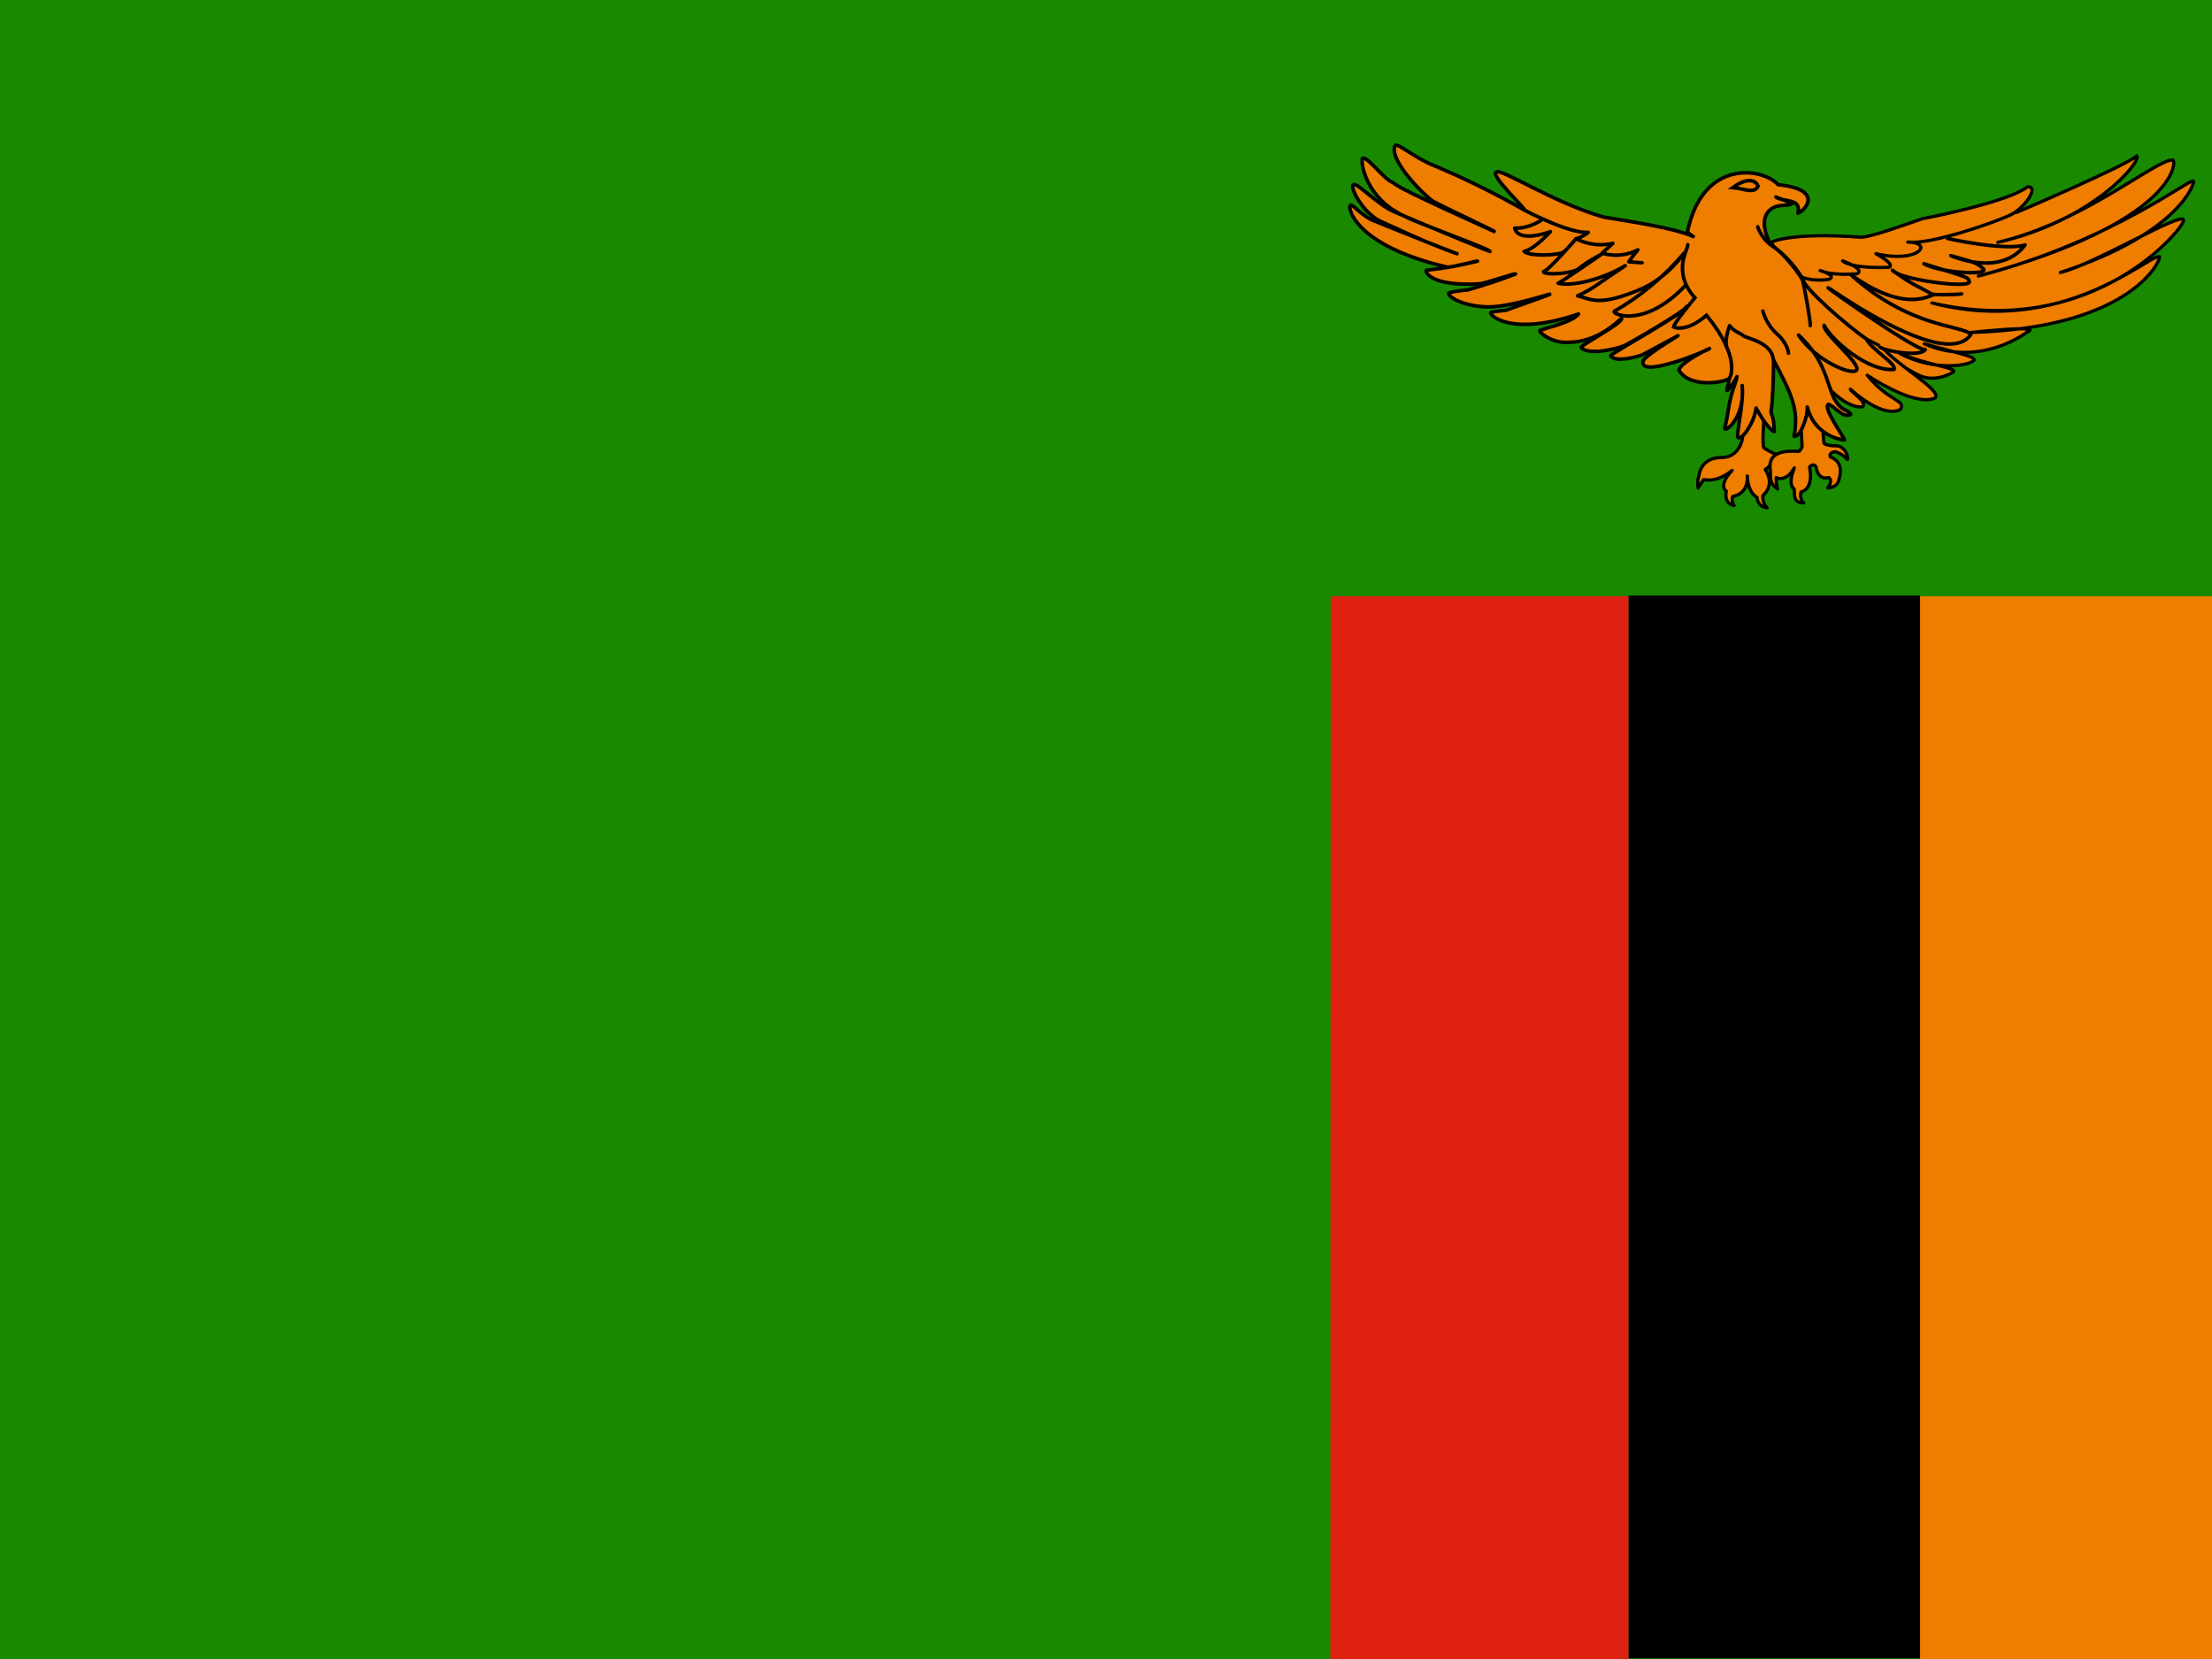
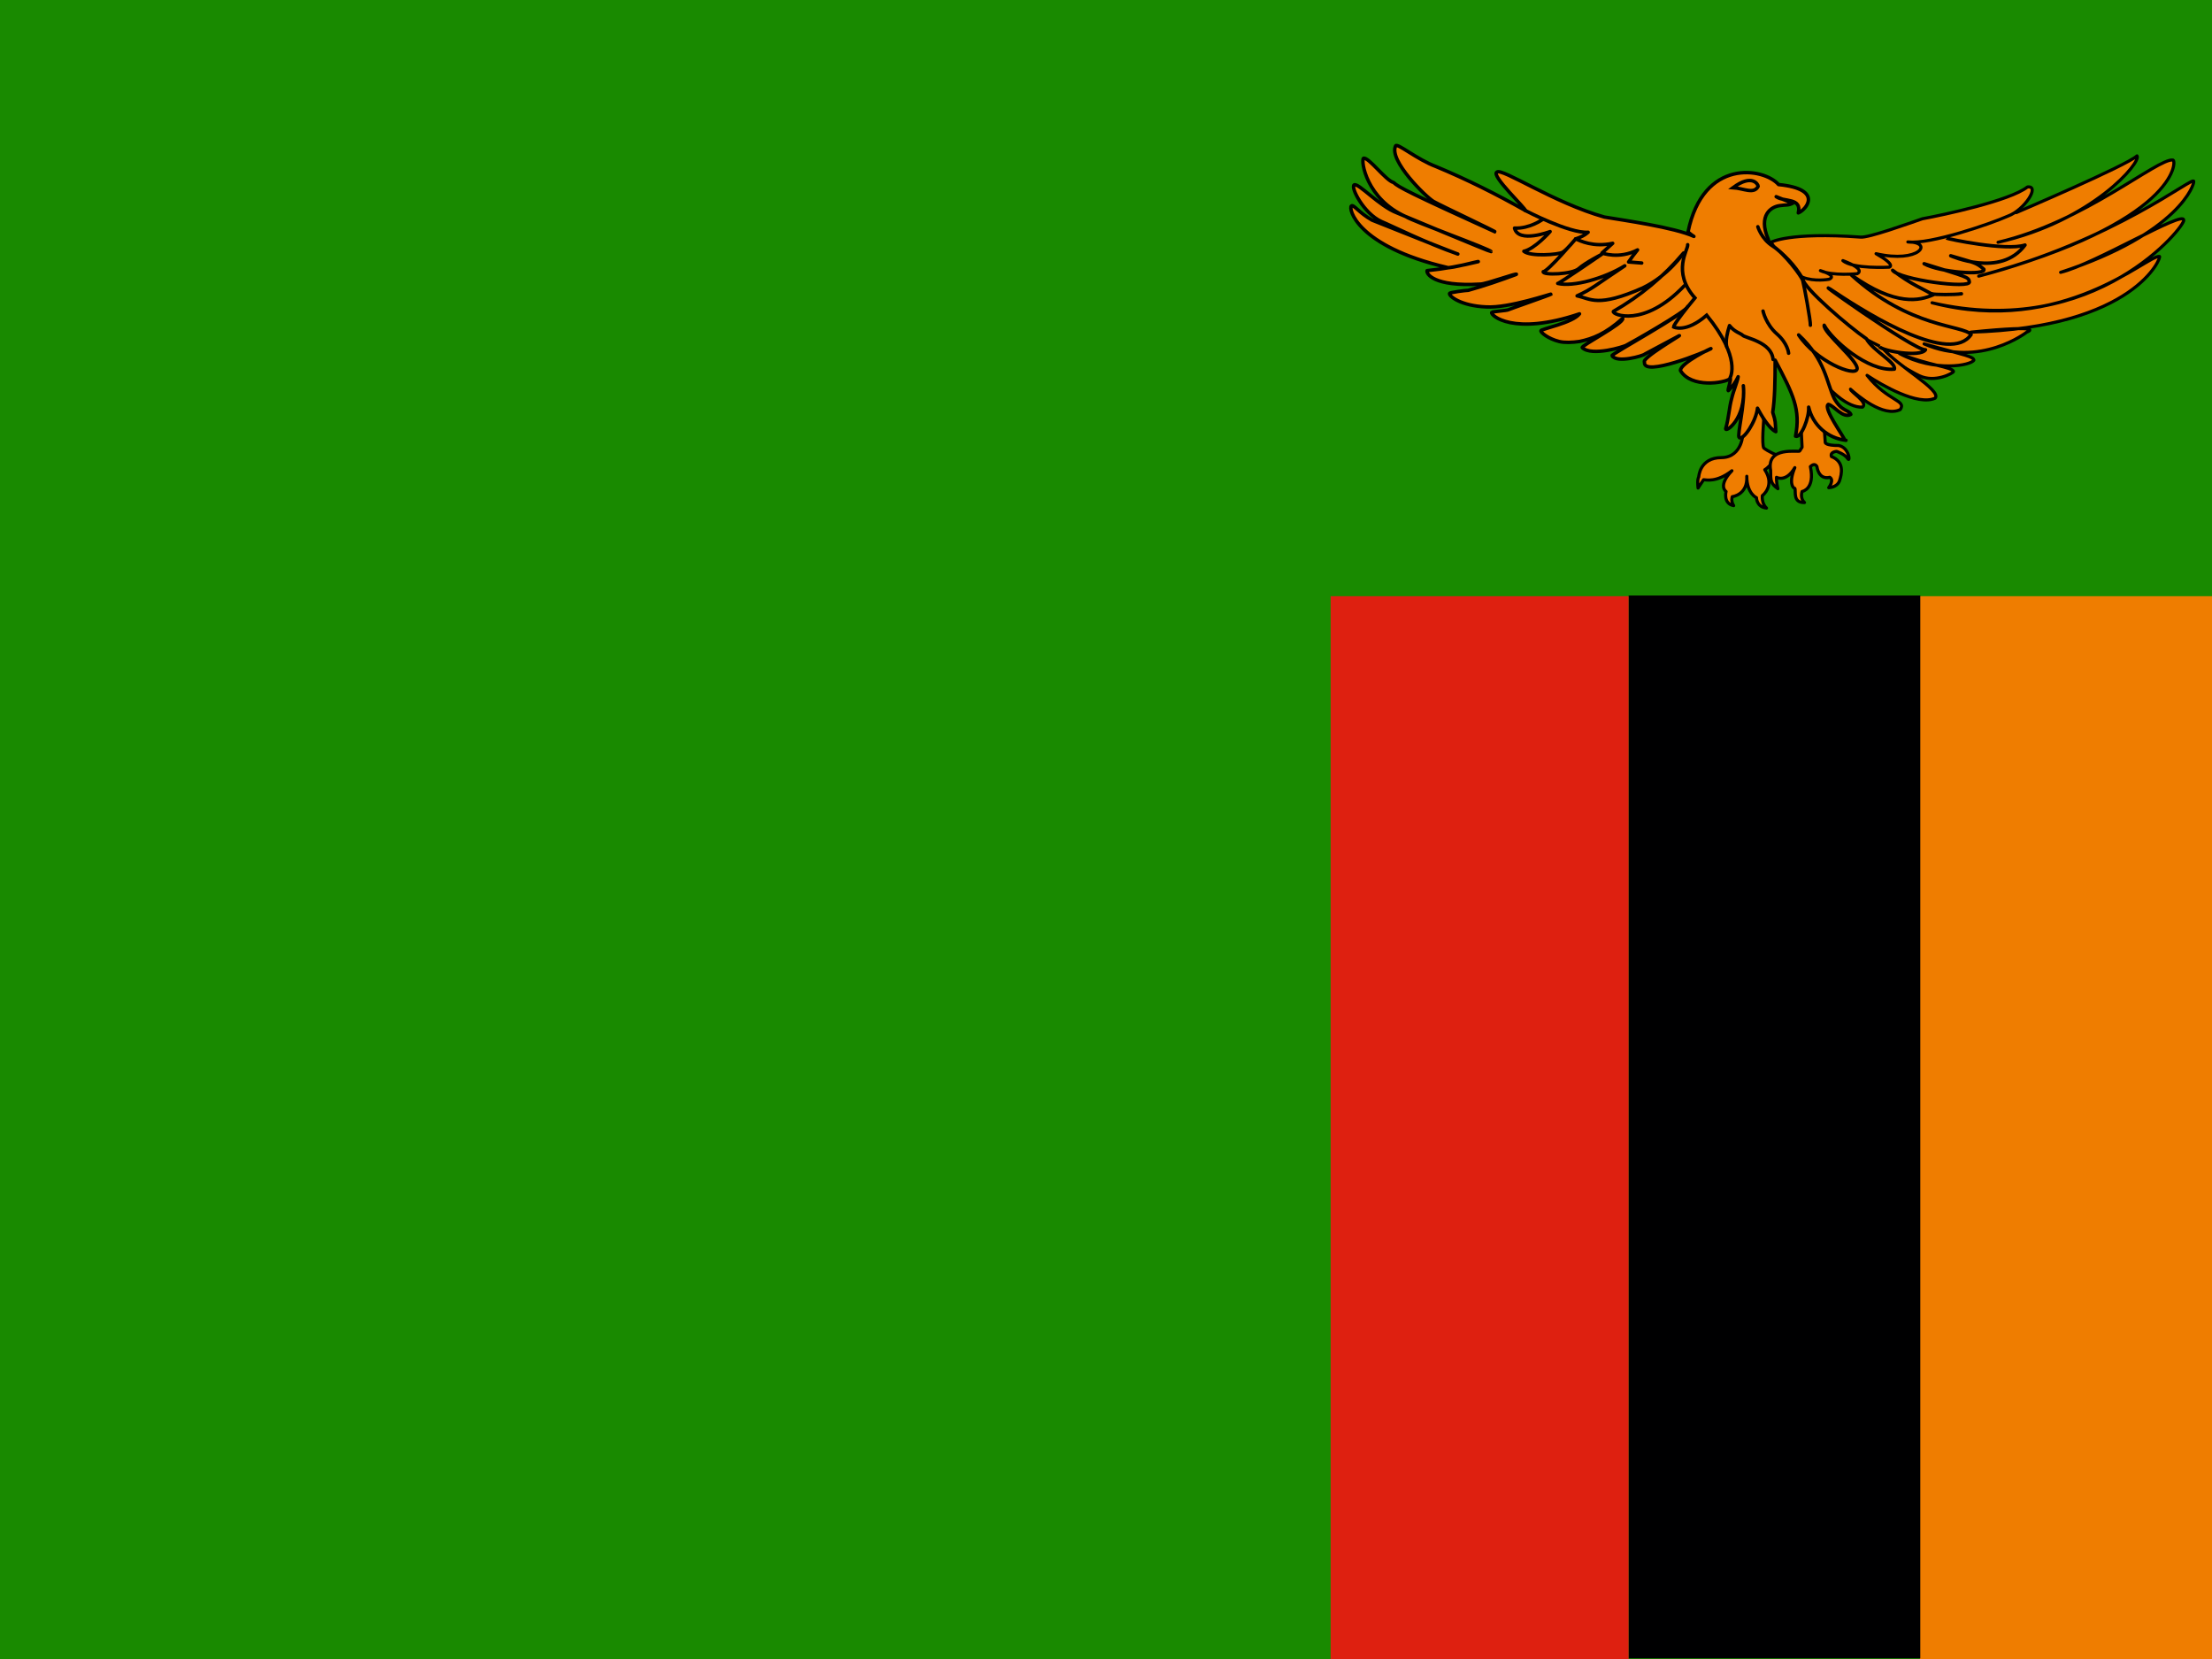
- <svg xmlns="http://www.w3.org/2000/svg" id="flag-icons-zm" viewBox="0 0 640 480">
+ <svg xmlns="http://www.w3.org/2000/svg" id="flag-icons-zm" version="1.1" viewBox="0 0 640 480">
  <defs>
-     <clipPath id="zm-a">
-       <path fill-opacity=".7" d="M-170.7 0H512v512h-682.7z" />
+     <style>
+       .cls-1 {
+         fill: #198a00;
+       }
+ 
+       .cls-1, .cls-2, .cls-3, .cls-4, .cls-5, .cls-6, .cls-7, .cls-8, .cls-9, .cls-10 {
+         fill-rule: evenodd;
+       }
+ 
+       .cls-1, .cls-11, .cls-6, .cls-8, .cls-9 {
+         stroke-width: 0px;
+       }
+ 
+       .cls-2, .cls-3, .cls-4, .cls-5, .cls-7, .cls-8, .cls-10 {
+         fill: #ef7d00;
+       }
+ 
+       .cls-2, .cls-3, .cls-4, .cls-5, .cls-7, .cls-10 {
+         stroke: #000;
+       }
+ 
+       .cls-2, .cls-4, .cls-7 {
+         stroke-linecap: round;
+       }
+ 
+       .cls-2, .cls-5 {
+         stroke-miterlimit: 3.8;
+       }
+ 
+       .cls-2, .cls-5, .cls-7, .cls-10 {
+         stroke-width: 1px;
+       }
+ 
+       .cls-12 {
+         clip-path: url(#clippath);
+       }
+ 
+       .cls-11 {
+         fill: none;
+       }
+ 
+       .cls-3, .cls-4 {
+         stroke-width: .9px;
+       }
+ 
+       .cls-3, .cls-4, .cls-7, .cls-10 {
+         stroke-linejoin: round;
+       }
+ 
+       .cls-6 {
+         fill: #000001;
+       }
+ 
+       .cls-9 {
+         fill: #de2010;
+       }
+     </style>
+     <clipPath id="clippath">
+       <rect class="cls-11" x="0" y="0" width="640" height="480" />
    </clipPath>
  </defs>
-   <g fill-rule="evenodd" clip-path="url(#zm-a)" transform="translate(160)scale(.9375)">
-     <path fill="#198a00" d="M-256 0h768v512h-768z" />
-     <path fill="#ef7d00" d="M421.9 184H512v328h-90.1z" />
-     <path fill="#000001" d="M331.9 183.8h90v328h-90z" />
-     <path fill="#de2010" d="M240 184h91.9v328h-92z" />
-     <g fill="#ef7d00" stroke="#000">
-       <path stroke-linejoin="round" d="M451.6 65.6s34-14.5 37.2-17.5c1.5 1.8-13.6 20-42.9 26.7 26.6-6.2 49.3-26 54-25.4 1.3.3 1 19.3-60 35.8 42.2-11 66.7-31.4 66.4-29.2.3.5-4.2 16-41.1 28.1 10.3-2.4 38.3-19.4 38-16.1.9 1.3-27 37.2-77.6 25.5 40.4 10.5 66.5-14.8 70.2-14.3.8.1-7.4 22-58.2 23.4 24.3-2.5 17.3-.1 17.3-.1s-14.3 11.2-31.7 3.6c13.6 3.7 15.1 3.9 15.4 5-.9 1.6-12 3.8-22.9-2 8.7 3.6 16.5 4.2 16.6 5.5-.1.4-5.6 3.6-10.6 1.3-4.9-2.2-50.3-30.1-50.3-30.1l77.4-21.3 2.8 1zm-91 75.6c-6.8 0-7 6-7 6s-.5.5-.2 3.4l1.7-2.6c.8.1 3.9 1 8.8-2.8-4.5 4.7-1.8 6.4-1.8 6.4s-1 3.7 2.4 4.4c-1-1.5-.4-2.8-.4-2.8s4.8-.5 4.5-6.3c.1 5.3 3 6.6 3 6.6s0 2.9 3.1 3.2c-1.6-1.5-1.3-3.8-1.3-3.8s4-3 .7-8c2-1.2 3.7-4.5 3.7-4.5s-2.8-1.2-4.1-2.2c-.6-1.3 0-8.5 0-8.5l-1.8-9.3-4.8 14.5c.2-2 .3 6.3-6.5 6.3z" />
-       <path stroke-linejoin="round" d="M394.2 120.3c.2.1 5.1 5.6 9.9 5.3 1.8-1.5-3.7-4.7-3.7-5.5 2 1.8 10.1 8.8 15.4 6.3 2-3-3.8-2.5-10.2-10.6 4.5 3 15.7 9.5 21 7 2.1-2.4-11.7-9.9-16.4-15.7l-12-6.1-16.2 13.3 12.3 6z" />
-       <path stroke-linecap="round" stroke-linejoin="round" d="M375.9 74.8s5.5-3.2 27.6-1.6c2.4.3 15-4.3 19.1-5.7 6.4-1.2 27-5.6 32.4-9.8 4-.5-1 7.1-6 9-5.2 2.3-24.1 8.9-30.9 8 8.1.1 3.6 6.7-9.8 3.6 6.4 3.6 4 4.2 4 4.2s-11.3.6-14.3-2c7.6 2.9 4.4 4 4.4 4s-7.7.7-11.3-1c5.5 1.7 2.7 2.7 2.7 2.7s-4.5.8-8.2-.6c-3.8-1.3-9.4-10.7-9.7-10.7z" />
-       <path stroke-linejoin="round" d="m384.7 123.4.8 14.6-.8 1.2c-.3.4-10.3-1.6-9 6 0 3.2 0 4 2.2 5.7-.5-2-.4-3.5-.4-3.5s2.9 1.7 5.6-3c-1.9 4.6-.6 6.3-.1 6.4.4.8-.8 4.5 3 4.4-1.5-1.4-.8-3.4-.8-3.4s4-.6 2.6-7.7c1.4-1.4 2 0 2 0s.4 4.2 3.9 3.3c1.5.9-.3 3.2-.3 3.2s2.5 0 3.3-2c.7-2.2 1.6-6-2.5-7.6-.5-1.5 1.6-1.6 1.6-1.6s2.6.9 3.4 2.2.5-3.4-2.8-4c-4 0-4.2-.9-4.2-1l-1-13.7z" />
-       <path stroke-linecap="round" stroke-linejoin="round" stroke-width="1.1" d="M398.6 135.8c0-.7-6.8-9.9-5-11 1.7.3 4.5 4.5 6.9 3.1-.7-1.6-2.8-.7-5.1-4.9-2.4-4.8-2.7-11.9-11-19.6 5.4 8.2 17.4 13 18 10.6s-10.7-11.4-10.1-13.6c2.2 4.4 13.4 14.4 21.6 13.6.6-2-6.7-5.8-8.6-9.4-5.3-3.6-19.4-15.7-19.6-18.5a33.3 33.3 0 0 0-9.9-10.6 5 5 0 0 1-.8-1.7c-3.2-7.5 1-10 3.5-10.3 2-.3 2.6 0 4-.7l-5.1-2c2.3 1.7 8 .2 6.8 5 2.5-1 7.9-7.4-6.1-8.8-4.6-5.2-23.3-8.2-28 14.6.4.3.6.6 1.8 1.4-6-2.8-21.9-5-27.6-6-15.6-4.4-31.7-15.2-33.2-13.9-2 1 9.4 11.6 8.8 11.8a263 263 0 0 0-27.5-13.6c-6-2.2-11.9-7.4-12.5-6.4-2.2 4.5 9.5 15.9 11.7 17.2 2.2 1.3 19.3 9.3 19 9.4-25.8-11.7-30-13.9-31.4-15.2-2.3-.5-7.8-8-9.3-7.5-.9.8.8 12.6 13.1 18 2 1.4 26.4 10.1 26.2 10.8 0 .2-28-11.5-29-12-5.4-2-12-9.4-13.2-8.6-1.2.8 3 8.8 8.4 11.3 2.9 1.2 13.8 6.6 23.6 10 .6.3-17.7-6.9-26.5-10.5-4-2.2-5.8-5-6.4-4.4-1 .6 1.4 12.4 29.7 19 .7.4 10-2.1 9.5-1.8a113.3 113.3 0 0 1-15.8 2.8c-.3.8 1.8 5 16.4 4.2 1.8-.1 12-3.7 11.1-3a174 174 0 0 1-14.8 4.9c-.9 0-5.6.6-5.8 1-.2.8 3.5 3.8 11.3 4.2 7 .4 20.2-4.2 20-3.9-.4.3-12.8 4.6-13.1 4.8-.5.3-5 .5-5.2.9-.4.9 6.6 7.4 27.1.4-2 2.8-12 4.7-12 5.2 0 .4 2.2 2.5 5.7 3.3 1.7.4 4.1.3 6.3 0 4-.8 8-2.3 13.3-7.2.6 1.5-13.1 8.5-12.5 9.1 3 2.8 12.9-.3 13.5-.7.7-.3 19-10.7 19-12 .3 1.6-23.7 14.7-23.4 15.2 1.5 2.4 9.7-.1 10-.4l10.8-5.8c.3-.1-11.8 7-10.8 8.2-.5 4.7 19-3.2 20.5-4.2.7-.5-9.4 4.4-9.4 6.7 3.3 5.5 13.7 3.8 15.3 2.6.8-.6-1 4-.4 3.6a16 16 0 0 0 3-4.3c-.2 1.6-1.4 4-2 6.8-.7 2.7-.9 5.9-1.8 9.2-.2 1.4 6.4-2.9 5.4-13.2.6 5.4-2 15.4-1.3 16 1.3 1 5.2-5 5.6-9.1 1.1 2 3.5 6.3 5.6 7.3-.2-3.1 0-3-1-6 .6-4.1.7-9.7.8-16.1 5.6 10.7 7.9 15.3 6.3 23.5 1.7.7 4.3-5.8 4.1-9a13.3 13.3 0 0 0 11.5 10.2" />
-       <path stroke-linecap="round" stroke-linejoin="round" stroke-width="1.1" d="M305.4 67.7s-3.9 2.9-8.6 2.7c1.2 4.8 11 1.1 11 1.1s-4.7 5.3-8.1 6.1c2 1.7 10.6 1.1 12 .3 1.4-.9 4-4.2 4-4.2s-8.8 10.2-10 10.1c-.3 1.2 9.1.8 11-1 2-1.8 7-4.4 7-4.4s-13 9-13.5 9c4.8 1.2 14.5-1.6 20.7-5.4-9.2 6.1-10 7.2-14.7 9.3 4.2.9 6.3 3.7 20.3-2.4 8-3.8 12.6-10.8 12.6-10.8a81.7 81.7 0 0 1-21.6 18c-.5 1 9.4 5.2 21.9-7.9" />
-       <path stroke-linecap="round" stroke-width="1.1" d="M373.4 96s.9 4 4.3 7 3.6 6 3.6 6m-9.5-39s1.1 3.7 4.6 6c3.6 2.2 9 9.4 9.3 10.7.4 1.5 2.5 12.6 2.3 13.8m-37.8-25c.2 1.5-5 8.3 2.2 16.4-6.6 8-6.6 9-6.6 9s3.7 2 10.2-3.6c10.8 13.2 7.2 19.2 7.2 19.2" />
-       <path stroke-linecap="round" stroke-linejoin="round" stroke-width="1.1" d="M362.3 107.2s-1-1.4.8-6.7c1.6 2 3.4 2.3 4.1 3 .8.9 9 2 9.4 7.5" />
-       <path stroke-width="1.1" d="M371.9 57.5c0-.4-1.7-4-7.8.4 3.3.2 6.5 2.1 7.8-.4z" />
-       <path stroke-linejoin="round" stroke-width="1.1" d="M430.1 73.5c.3.2 18.2 4 24.2 2.1-7.6 10.2-22.9 3.3-22.9 3.3 7.5 2.2 7.8 2 10.2 4.2.8 2-13.8 1-18.5-1.7 13.3 4.2 13.6 4 14 5.5.6 2.3-21.8-.6-23.7-3.5 6 4.6 9.2 5.5 12.5 7.6-4 1.8-11.5 3.6-25.2-6.1 18 16.4 34.3 15.4 36.9 18.3-6.3 9.3-30.7-5.5-41.9-13s24.5 18.1 27.8 17.7c-1.6 2.5-13.4.3-14.2-1" />
-       <path stroke-linecap="round" stroke-width="1.1" d="M434.7 90.7c-2 .3-8.3.3-9.2.1" />
-       <path stroke-linecap="round" stroke-linejoin="round" stroke-width="1.1" d="M300.1 65s13.6 7.2 19.4 6.7a10 10 0 0 1-3.8 2c1.4.6 5.4 2.7 11.4 1.4l-3.3 3s5.2 2 11-1a46.4 46.4 0 0 0-2.8 3.7l4.1.3" />
+   <g class="cls-12">
+     <g>
+       <path class="cls-1" d="M0,0h640v480H0V0Z" />
+       <path class="cls-8" d="M555.5,172.5h84.5v307.5h-84.5V172.5Z" />
+       <path class="cls-6" d="M471.2,172.3h84.4v307.5h-84.4V172.3Z" />
+       <path class="cls-9" d="M385,172.5h86.2v307.5h-86.2V172.5Z" />
+       <g>
+         <path class="cls-3" d="M583.4,61.5s31.9-13.6,34.9-16.4c1.4,1.7-12.8,18.8-40.2,25,24.9-5.8,46.2-24.4,50.6-23.8,1.2.3.9,18.1-56.2,33.6,39.6-10.3,62.5-29.4,62.2-27.4.3.5-3.9,15-38.5,26.3,9.7-2.3,35.9-18.2,35.6-15.1.8,1.2-25.3,34.9-72.8,23.9,37.9,9.8,62.3-13.9,65.8-13.4.7,0-6.9,20.6-54.6,21.9,22.8-2.3,16.2,0,16.2,0,0,0-13.4,10.5-29.7,3.4,12.8,3.5,14.2,3.7,14.4,4.7-.8,1.5-11.2,3.6-21.5-1.9,8.2,3.4,15.5,3.9,15.6,5.2,0,.4-5.3,3.4-9.9,1.2-4.6-2.1-47.2-28.2-47.2-28.2l72.6-20,2.6.9h0ZM498.1,132.4c-6.4,0-6.6,5.6-6.6,5.6,0,0-.5.5-.2,3.2l1.6-2.4c.7,0,3.7.9,8.2-2.6-4.2,4.4-1.7,6-1.7,6,0,0-.9,3.5,2.2,4.1-.9-1.4-.4-2.6-.4-2.6,0,0,4.5-.5,4.2-5.9,0,5,2.8,6.2,2.8,6.2,0,0,0,2.7,2.9,3-1.5-1.4-1.2-3.6-1.2-3.6,0,0,3.8-2.8.7-7.5,1.9-1.1,3.5-4.2,3.5-4.2,0,0-2.6-1.1-3.8-2.1-.6-1.2,0-8,0-8l-1.7-8.7-4.5,13.6c.2-1.9.3,5.9-6.1,5.9h0Z" />
+         <path class="cls-3" d="M529.6,112.8c.2,0,4.8,5.2,9.3,5,1.7-1.4-3.5-4.4-3.5-5.2,1.9,1.7,9.5,8.3,14.4,5.9,1.9-2.8-3.6-2.3-9.6-9.9,4.2,2.8,14.7,8.9,19.7,6.6,2-2.3-11-9.3-15.4-14.7l-11.2-5.7-15.2,12.5,11.5,5.6h0Z" />
+         <path class="cls-4" d="M512.4,70.1s5.2-3,25.9-1.5c2.2.3,14.1-4,17.9-5.3,6-1.1,25.3-5.2,30.4-9.2,3.8-.5-.9,6.7-5.6,8.4-4.9,2.2-22.6,8.3-29,7.5,7.6,0,3.4,6.3-9.2,3.4,6,3.4,3.8,3.9,3.8,3.9,0,0-10.6.6-13.4-1.9,7.1,2.7,4.1,3.8,4.1,3.8,0,0-7.2.7-10.6-.9,5.2,1.6,2.5,2.5,2.5,2.5,0,0-4.2.8-7.7-.6-3.6-1.2-8.8-10-9.1-10h0Z" />
+         <path class="cls-3" d="M520.7,115.7l.7,13.7-.7,1.1c-.3.4-9.7-1.5-8.4,5.6,0,3,0,3.8,2.1,5.3-.5-1.9-.4-3.3-.4-3.3,0,0,2.7,1.6,5.3-2.8-1.8,4.3-.6,5.9,0,6,.4.8-.7,4.2,2.8,4.1-1.4-1.3-.7-3.2-.7-3.2,0,0,3.8-.6,2.4-7.2,1.3-1.3,1.9,0,1.9,0,0,0,.4,3.9,3.7,3.1,1.4.8-.3,3-.3,3,0,0,2.3,0,3.1-1.9.7-2.1,1.5-5.6-2.3-7.1-.5-1.4,1.5-1.5,1.5-1.5,0,0,2.4.8,3.2,2.1s.5-3.2-2.6-3.8c-3.8,0-3.9-.8-3.9-.9l-.9-12.8-6.1.5Z" />
+         <path class="cls-7" d="M533.7,127.3c0-.7-6.4-9.3-4.7-10.3,1.6.3,4.2,4.2,6.5,2.9-.7-1.5-2.6-.7-4.8-4.6-2.2-4.5-2.5-11.2-10.3-18.4,5.1,7.7,16.3,12.2,16.9,9.9s-10-10.7-9.5-12.7c2.1,4.1,12.6,13.5,20.3,12.7.6-1.9-6.3-5.4-8.1-8.8-5-3.4-18.2-14.7-18.4-17.3-2.3-4-5.5-7.3-9.3-9.9-.3-.5-.6-1-.7-1.6-3-7,.9-9.4,3.3-9.7,1.9-.3,2.4,0,3.8-.7l-4.8-1.9c2.2,1.6,7.5.2,6.4,4.7,2.3-.9,7.4-6.9-5.7-8.2-4.3-4.9-21.8-7.7-26.2,13.7.4.3.6.6,1.7,1.3-5.6-2.6-20.5-4.7-25.9-5.6-14.6-4.1-29.7-14.3-31.1-13-1.9.9,8.8,10.9,8.2,11.1-8.3-4.7-16.9-9-25.8-12.7-5.6-2.1-11.2-6.9-11.7-6-2.1,4.2,8.9,14.9,11,16.1s18.1,8.7,17.8,8.8c-24.2-11-28.1-13-29.4-14.3-2.2-.5-7.3-7.5-8.7-7-.8.7.8,11.8,12.3,16.9,1.9,1.3,24.7,9.5,24.6,10.1,0,.2-26.2-10.8-27.2-11.2-5.1-1.9-11.2-8.8-12.4-8.1-1.1.7,2.8,8.3,7.9,10.6,2.7,1.1,12.9,6.2,22.1,9.4.6.3-16.6-6.5-24.8-9.8-3.8-2.1-5.4-4.7-6-4.1-.9.6,1.3,11.6,27.8,17.8.7.4,9.4-2,8.9-1.7-4.9,1.2-9.8,2.1-14.8,2.6-.3.8,1.7,4.7,15.4,3.9,1.7,0,11.2-3.5,10.4-2.8-4.6,1.7-9.2,3.3-13.9,4.6-.8,0-5.3.6-5.4.9-.2.8,3.3,3.6,10.6,3.9,6.6.4,18.9-3.9,18.8-3.7-.4.3-12,4.3-12.3,4.5-.5.3-4.7.5-4.9.8-.4.8,6.2,6.9,25.4.4-1.9,2.6-11.2,4.4-11.2,4.9s2.1,2.3,5.3,3.1c1.6.4,3.8.3,5.9,0,3.8-.8,7.5-2.2,12.5-6.7.6,1.4-12.3,8-11.7,8.5,2.8,2.6,12.1-.3,12.7-.7.7-.3,17.8-10,17.8-11.2.3,1.5-22.2,13.8-21.9,14.2,1.4,2.3,9.1,0,9.4-.4l10.1-5.4c.3,0-11.1,6.6-10.1,7.7-.5,4.4,17.8-3,19.2-3.9.7-.5-8.8,4.1-8.8,6.3,3.1,5.2,12.8,3.6,14.3,2.4.7-.6-.9,3.8-.4,3.4,1.2-1.2,2.1-2.5,2.8-4-.2,1.5-1.3,3.8-1.9,6.4-.7,2.5-.8,5.5-1.7,8.6-.2,1.3,6-2.7,5.1-12.4.6,5.1-1.9,14.4-1.2,15,1.2.9,4.9-4.7,5.3-8.5,1,1.9,3.3,5.9,5.3,6.8-.2-2.9,0-2.8-.9-5.6.6-3.8.7-9.1.7-15.1,5.3,10,7.4,14.3,5.9,22,1.6.7,4-5.4,3.8-8.4,1.2,5.2,5.5,9,10.8,9.6" />
+         <path class="cls-7" d="M446.3,63.5s-3.7,2.7-8.1,2.5c1.1,4.5,10.3,1,10.3,1,0,0-4.4,5-7.6,5.7,1.9,1.6,9.9,1,11.2.3,1.3-.8,3.8-3.9,3.8-3.9,0,0-8.2,9.6-9.4,9.5-.3,1.1,8.5.8,10.3-.9,1.9-1.7,6.6-4.1,6.6-4.1,0,0-12.2,8.4-12.7,8.4,4.5,1.1,13.6-1.5,19.4-5.1-8.6,5.7-9.4,6.7-13.8,8.7,3.9.8,5.9,3.5,19-2.3,7.5-3.6,11.8-10.1,11.8-10.1-5.7,6.8-12.6,12.5-20.3,16.9-.5.9,8.8,4.9,20.5-7.4" />
+         <path class="cls-2" d="M510.1,90s.8,3.8,4,6.6,3.4,5.6,3.4,5.6M508.6,65.6s1,3.5,4.3,5.6c3.4,2.1,8.4,8.8,8.7,10,.4,1.4,2.3,11.8,2.2,12.9M488.3,70.8c.2,1.4-4.7,7.8,2.1,15.4-6.2,7.5-6.2,8.4-6.2,8.4,0,0,3.5,1.9,9.6-3.4,10.1,12.4,6.8,18,6.8,18" />
+         <path class="cls-7" d="M499.7,100.5s-.9-1.3.7-6.3c1.5,1.9,3.2,2.2,3.8,2.8.7.8,8.4,1.9,8.8,7" />
+         <path class="cls-5" d="M508.7,53.9c0-.4-1.6-3.8-7.3.4,3.1.2,6.1,2,7.3-.4Z" />
+         <path class="cls-10" d="M563.2,68.9c.3.2,17.1,3.8,22.7,2-7.1,9.6-21.5,3.1-21.5,3.1,7,2.1,7.3,1.9,9.6,3.9.7,1.9-12.9.9-17.3-1.6,12.5,3.9,12.8,3.8,13.1,5.2.6,2.2-20.4-.6-22.2-3.3,5.6,4.3,8.6,5.2,11.7,7.1-3.8,1.7-10.8,3.4-23.6-5.7,16.9,15.4,32.2,14.4,34.6,17.2-5.9,8.7-28.8-5.2-39.3-12.2s23,17,26.1,16.6c-1.5,2.3-12.6.3-13.3-.9" />
+         <path class="cls-2" d="M567.5,85c-1.9.3-7.8.3-8.6,0" />
+         <path class="cls-7" d="M441.3,60.9s12.8,6.7,18.2,6.3c-1,.9-2.3,1.5-3.6,1.9,1.3.6,5.1,2.5,10.7,1.3l-3.1,2.8s4.9,1.9,10.3-.9c-.9,1.1-1.8,2.3-2.6,3.5l3.8.3" />
+       </g>
    </g>
  </g>
</svg>
